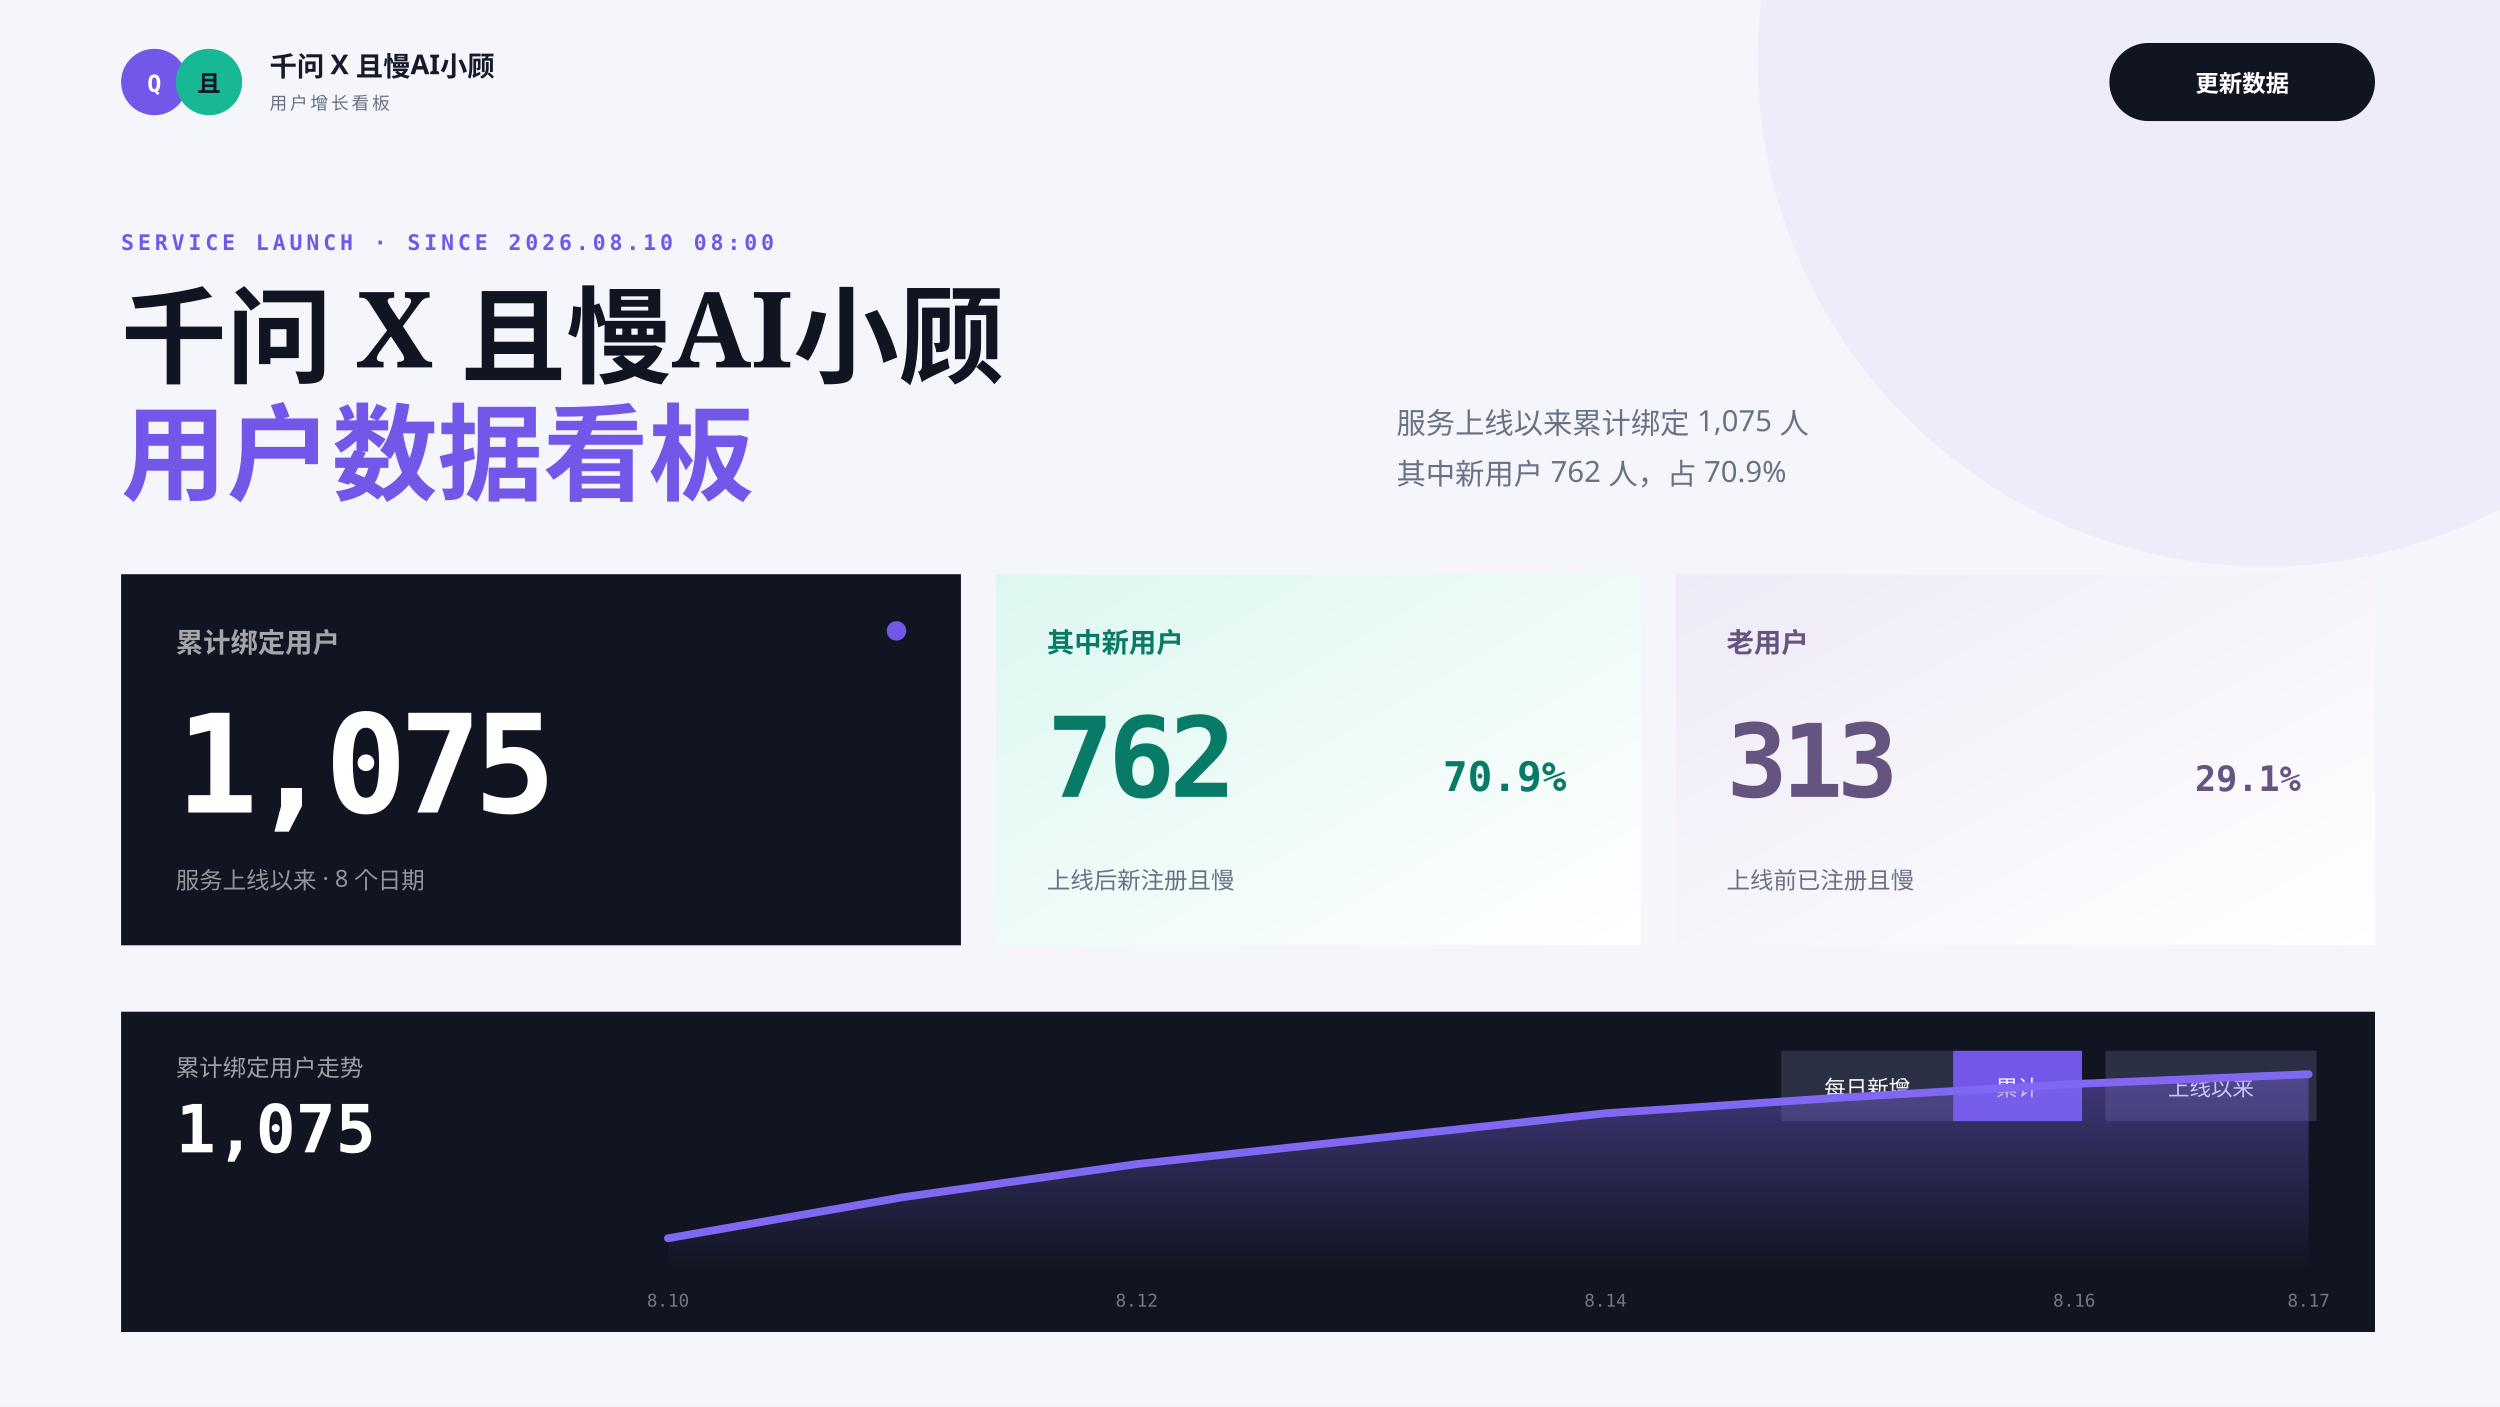
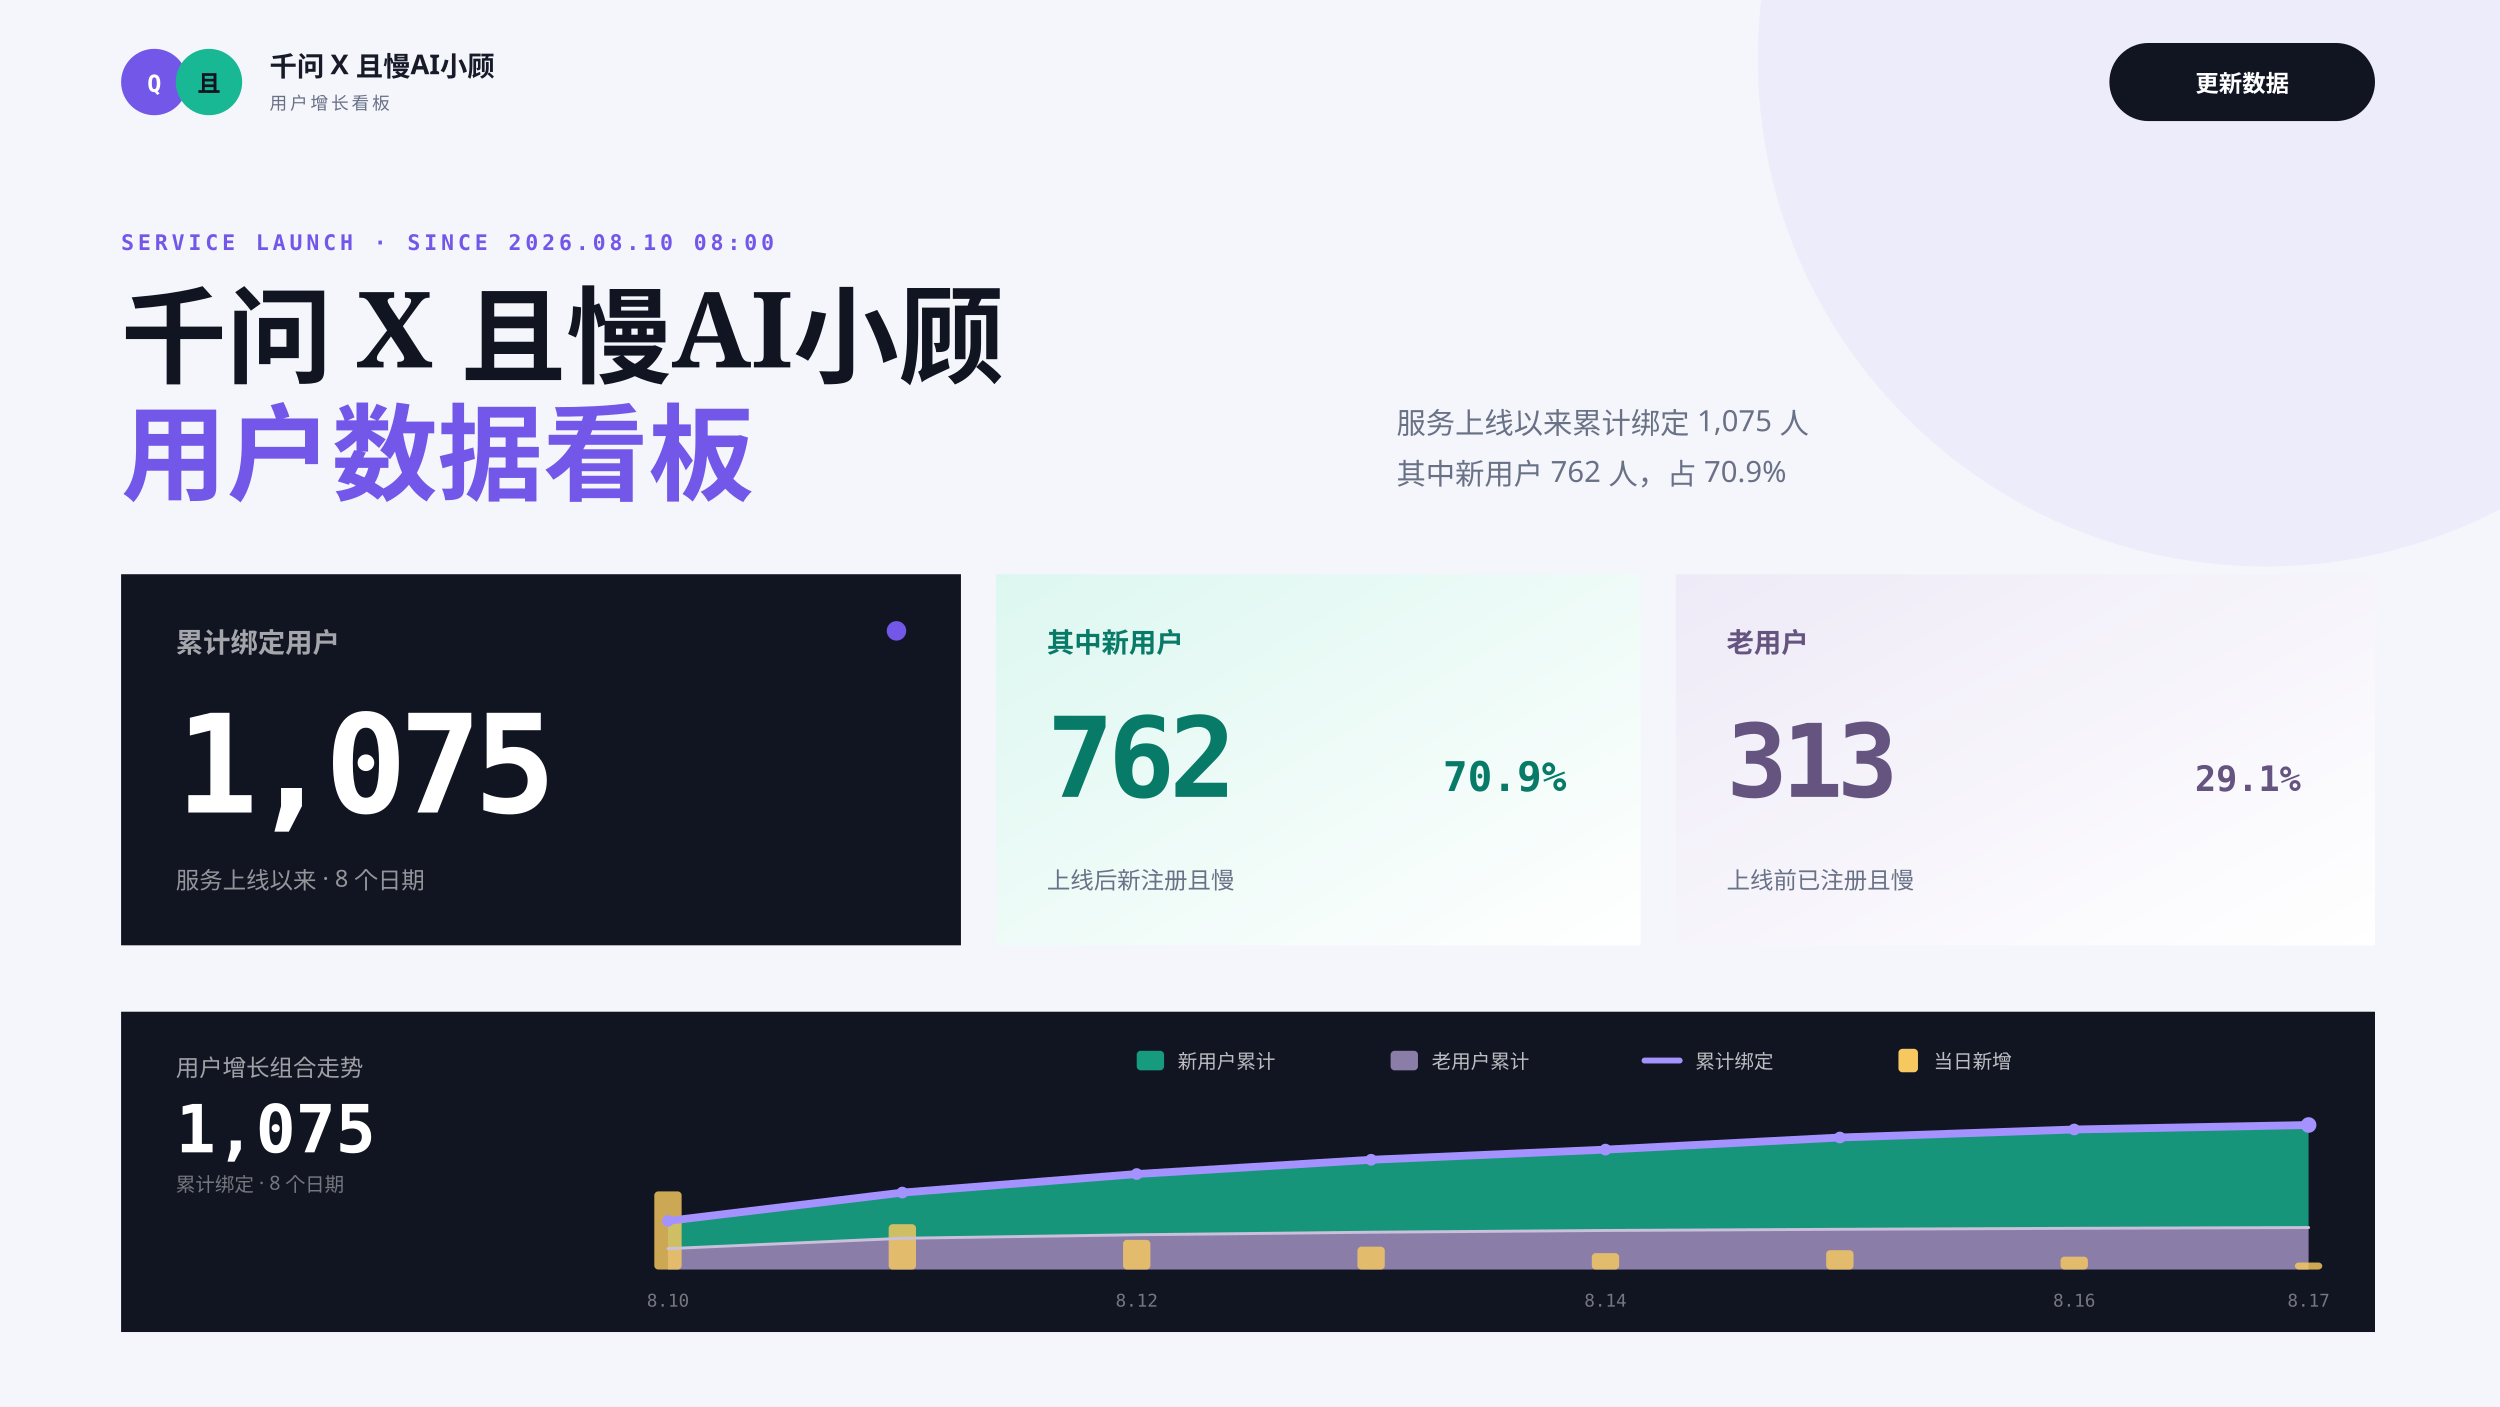
<svg xmlns="http://www.w3.org/2000/svg" width="1280" height="720" viewBox="0 0 1280 720" role="img" aria-labelledby="title desc">
  <defs>
    <linearGradient id="newCard" x1="0" y1="0" x2="1" y2="1">
      <stop offset="0" stop-color="#DDF7F0" />
      <stop offset="1" stop-color="#FFFFFF" />
    </linearGradient>
    <linearGradient id="oldCard" x1="0" y1="0" x2="1" y2="1">
      <stop offset="0" stop-color="#EEEAF7" />
      <stop offset="1" stop-color="#FFFFFF" />
    </linearGradient>
    <linearGradient id="chartArea" x1="0" y1="0" x2="0" y2="1">
      <stop offset="0" stop-color="#8068F2" stop-opacity=".42" />
      <stop offset="1" stop-color="#8068F2" stop-opacity="0" />
    </linearGradient>
  </defs>
  <rect width="1280" height="720" fill="#F5F6FB" />
  <circle cx="1160" cy="30" r="260" fill="#7357E8" fill-opacity=".07" />
  <g font-family="PingFang SC,Microsoft YaHei,sans-serif">
    <g transform="translate(62 25)">
      <circle cx="17" cy="17" r="17" fill="#7357E8" />
      <text x="17" y="22" text-anchor="middle" fill="#fff" font-size="12" font-family="SFMono-Regular,monospace" font-weight="700">Q</text>
      <circle cx="45" cy="17" r="17" fill="#18B894" />
      <text x="45" y="22" text-anchor="middle" fill="#111522" font-size="12" font-weight="700">且</text>
      <text x="76" y="14" fill="#171B29" font-size="14" font-weight="700">千问 X 且慢AI小顾</text>
      <text x="76" y="31" fill="#697187" font-size="9" letter-spacing="1.5">用户增长看板</text>
    </g>
    <rect x="1080" y="22" width="136" height="40" rx="20" fill="#111522" />
    <text x="1148" y="47" text-anchor="middle" fill="#fff" font-size="12" font-weight="700">更新数据</text>
    <text x="62" y="128" fill="#7357E8" font-family="SFMono-Regular,monospace" font-size="11" font-weight="700" letter-spacing="2">SERVICE LAUNCH · SINCE 2026.08.10 08:00</text>
    <text x="62" y="192" fill="#111522" font-family="Songti SC,STSong,serif" font-size="54" font-weight="700">千问 X 且慢AI小顾</text>
    <text x="62" y="252" fill="#7357E8" font-family="Songti SC,STSong,serif" font-size="54" font-weight="700">用户数据看板</text>
    <text x="715" y="222" fill="#697187" font-size="15">服务上线以来累计绑定 1,075 人</text>
    <text x="715" y="248" fill="#697187" font-size="15">其中新用户 762 人，占 70.9%</text>
    <g transform="translate(62 294)">
      <rect width="430" height="190" fill="#111522" />
      <circle cx="397" cy="29" r="7" fill="#7357E8" stroke="#111522" stroke-width="4" />
      <text x="28" y="40" fill="#fff" fill-opacity=".62" font-size="14" font-weight="700">累计绑定用户</text>
      <text x="28" y="122" fill="#fff" font-family="SFMono-Regular,monospace" font-size="70" font-weight="800" letter-spacing="-4">1,075</text>
      <text x="28" y="161" fill="#fff" fill-opacity=".55" font-size="12">服务上线以来 · 8 个日期</text>
    </g>
    <g transform="translate(510 294)">
      <rect width="330" height="190" fill="url(#newCard)" />
      <text x="26" y="40" fill="#087A68" font-size="14" font-weight="700">其中新用户</text>
      <text x="26" y="114" fill="#087A68" font-family="SFMono-Regular,monospace" font-size="57" font-weight="800" letter-spacing="-3">762</text>
      <text x="292" y="111" text-anchor="end" fill="#087A68" font-family="SFMono-Regular,monospace" font-size="21" font-weight="700">70.9%</text>
      <text x="26" y="161" fill="#697187" font-size="12">上线后新注册且慢</text>
    </g>
    <g transform="translate(858 294)">
      <rect width="358" height="190" fill="url(#oldCard)" />
      <text x="26" y="40" fill="#64547F" font-size="14" font-weight="700">老用户</text>
      <text x="26" y="114" fill="#64547F" font-family="SFMono-Regular,monospace" font-size="52" font-weight="800" letter-spacing="-3">313</text>
      <text x="320" y="111" text-anchor="end" fill="#64547F" font-family="SFMono-Regular,monospace" font-size="18" font-weight="700">29.1%</text>
      <text x="26" y="161" fill="#697187" font-size="12">上线前已注册且慢</text>
    </g>
    <g transform="translate(62 518)">
      <rect width="1154" height="164" fill="#111522" />
-       <text x="28" y="33" fill="#fff" fill-opacity=".6" font-size="12">累计绑定用户走势</text>
+       <text x="28" y="33" fill="#fff" fill-opacity=".6" font-size="12">用户增长组合走势</text>
      <text x="28" y="72" fill="#fff" font-family="SFMono-Regular,monospace" font-size="34" font-weight="800">1,075</text>
-       <g transform="translate(850 20)">
-         <rect width="88" height="36" fill="#2B3044" />
-         <text x="44" y="23" text-anchor="middle" fill="#fff" font-size="11">每日新增</text>
-         <rect x="88" width="66" height="36" fill="#7357E8" />
-         <text x="121" y="23" text-anchor="middle" fill="#fff" font-size="11">累计</text>
-         <rect x="166" width="108" height="36" fill="#2B3044" />
-         <text x="220" y="23" text-anchor="middle" fill="#fff" font-size="11">上线以来</text>
+       <text x="28" y="92" fill="#fff" fill-opacity=".42" font-size="10">累计绑定 · 8 个日期</text>
+       <g transform="translate(520 20)" fill="#fff" font-size="10">
+         <rect width="14" height="10" rx="2" fill="#18B894" fill-opacity=".82" />
+         <text x="21" y="9" fill-opacity=".72">新用户累计</text>
+         <rect x="130" width="14" height="10" rx="2" fill="#9A8CB9" fill-opacity=".88" />
+         <text x="151" y="9" fill-opacity=".72">老用户累计</text>
+         <line x1="260" y1="5" x2="278" y2="5" stroke="#A493FF" stroke-width="3" stroke-linecap="round" />
+         <text x="286" y="9" fill-opacity=".72">累计绑定</text>
+         <rect x="390" y="-1" width="10" height="12" rx="2" fill="#F6C85F" />
+         <text x="408" y="9" fill-opacity=".72">当日新增</text>
      </g>
-       <path d="M280 132 L280 116 L400 95 L520 78 L640 65 L760 52 L880 44 L1000 37 L1120 32 L1120 132 Z" fill="url(#chartArea)" />
-       <path d="M280 116 L400 95 L520 78 L640 65 L760 52 L880 44 L1000 37 L1120 32" fill="none" stroke="#8068F2" stroke-width="4" stroke-linecap="round" stroke-linejoin="round" />
+       <path d="M280 132 L280 121.3 L400 116 L520 114.2 L640 112.9 L760 112 L880 111.4 L1000 110.9 L1120 110.5 L1120 132 Z" fill="#9A8CB9" fill-opacity=".88" />
+       <path d="M280 107.1 L400 92.6 L520 83.1 L640 75.8 L760 70.6 L880 64.4 L1000 60.3 L1120 58 L1120 110.5 L1000 110.9 L880 111.4 L760 112 L640 112.9 L520 114.2 L400 116 L280 121.3 Z" fill="#18B894" fill-opacity=".78" />
+       <g fill="#F6C85F" fill-opacity=".82">
+         <rect x="273" y="92" width="14" height="40" rx="2" />
+         <rect x="393" y="108.8" width="14" height="23.2" rx="2" />
+         <rect x="513" y="116.8" width="14" height="15.2" rx="2" />
+         <rect x="633" y="120.3" width="14" height="11.7" rx="2" />
+         <rect x="753" y="123.6" width="14" height="8.4" rx="2" />
+         <rect x="873" y="122.1" width="14" height="9.9" rx="2" />
+         <rect x="993" y="125.4" width="14" height="6.6" rx="2" />
+         <rect x="1113" y="128.4" width="14" height="3.6" rx="2" />
+       </g>
+       <path d="M280 121.3 L400 116 L520 114.2 L640 112.9 L760 112 L880 111.4 L1000 110.9 L1120 110.5" fill="none" stroke="#C9C0DC" stroke-width="1.5" stroke-linecap="round" stroke-linejoin="round" />
+       <path d="M280 107.1 L400 92.6 L520 83.1 L640 75.8 L760 70.6 L880 64.4 L1000 60.3 L1120 58" fill="none" stroke="#A493FF" stroke-width="4" stroke-linecap="round" stroke-linejoin="round" />
+       <g fill="#A493FF">
+         <circle cx="280" cy="107.1" r="3" />
+         <circle cx="400" cy="92.6" r="3" />
+         <circle cx="520" cy="83.1" r="3" />
+         <circle cx="640" cy="75.8" r="3" />
+         <circle cx="760" cy="70.6" r="3" />
+         <circle cx="880" cy="64.4" r="3" />
+         <circle cx="1000" cy="60.3" r="3" />
+         <circle cx="1120" cy="58" r="4" />
+       </g>
      <g fill="#fff" fill-opacity=".42" font-family="SFMono-Regular,monospace" font-size="9">
        <text x="280" y="151" text-anchor="middle">8.10</text>
        <text x="520" y="151" text-anchor="middle">8.12</text>
        <text x="760" y="151" text-anchor="middle">8.14</text>
        <text x="1000" y="151" text-anchor="middle">8.16</text>
        <text x="1120" y="151" text-anchor="middle">8.17</text>
      </g>
    </g>
  </g>
</svg>
